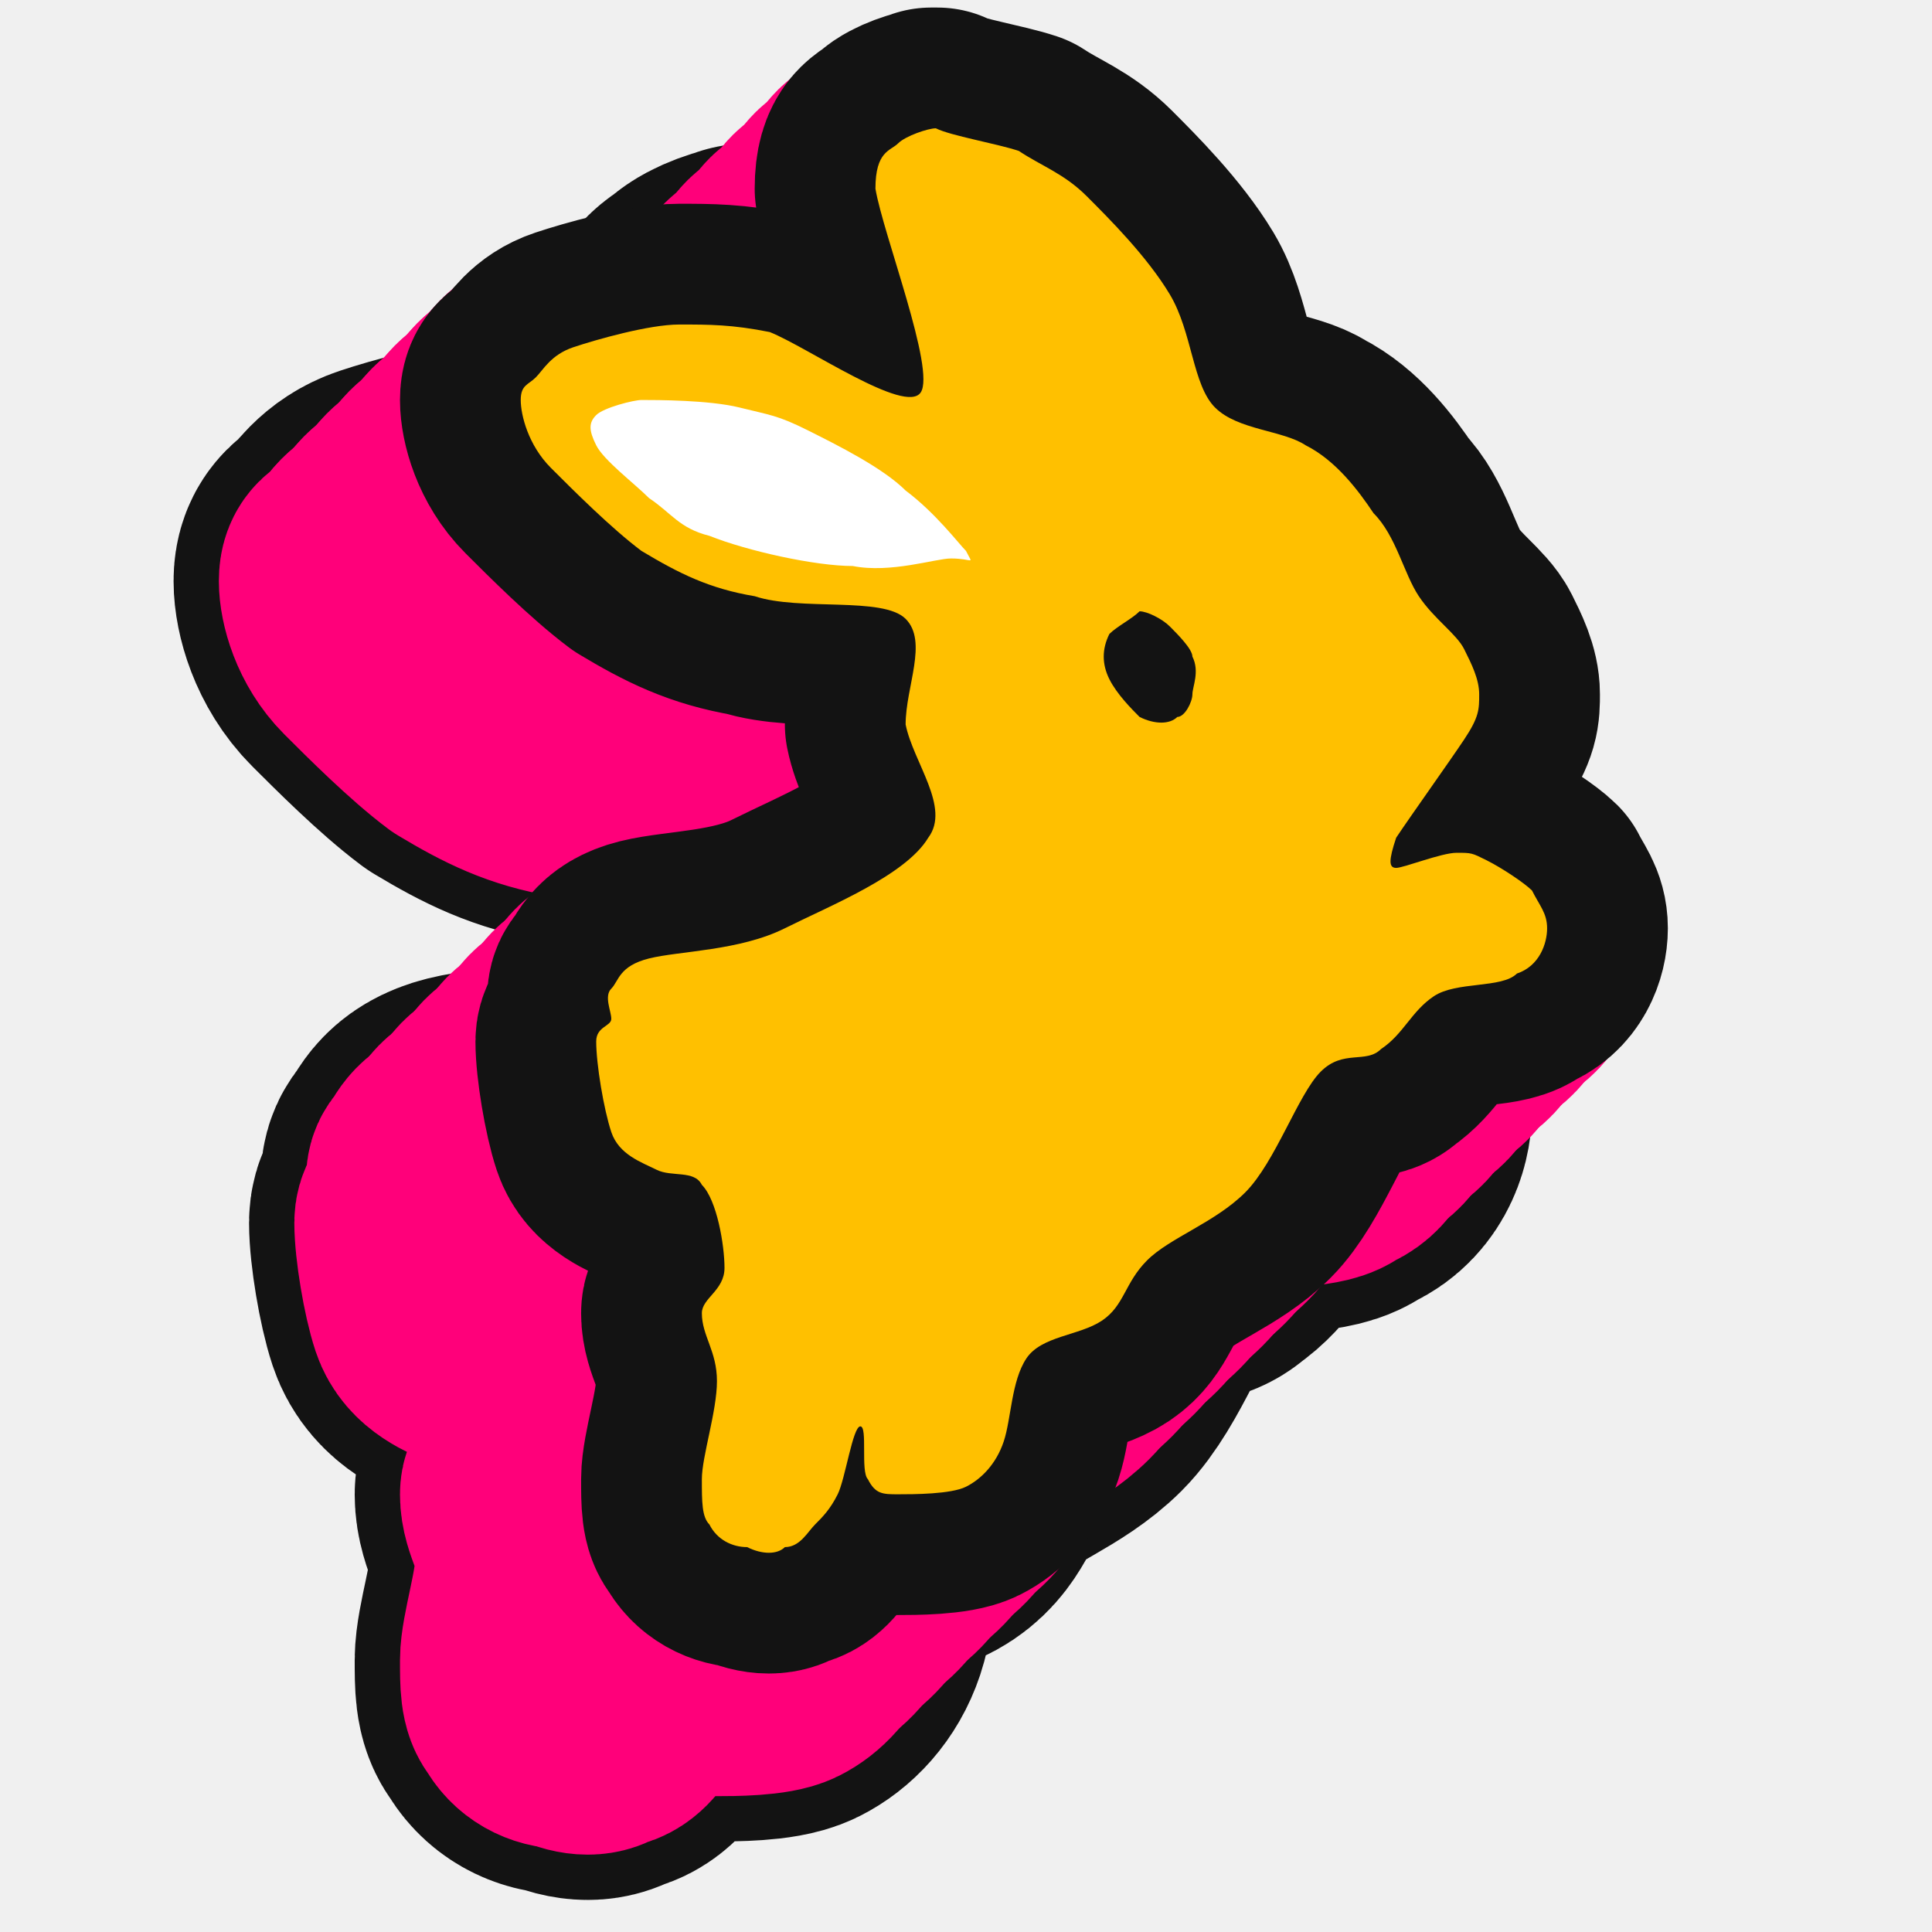
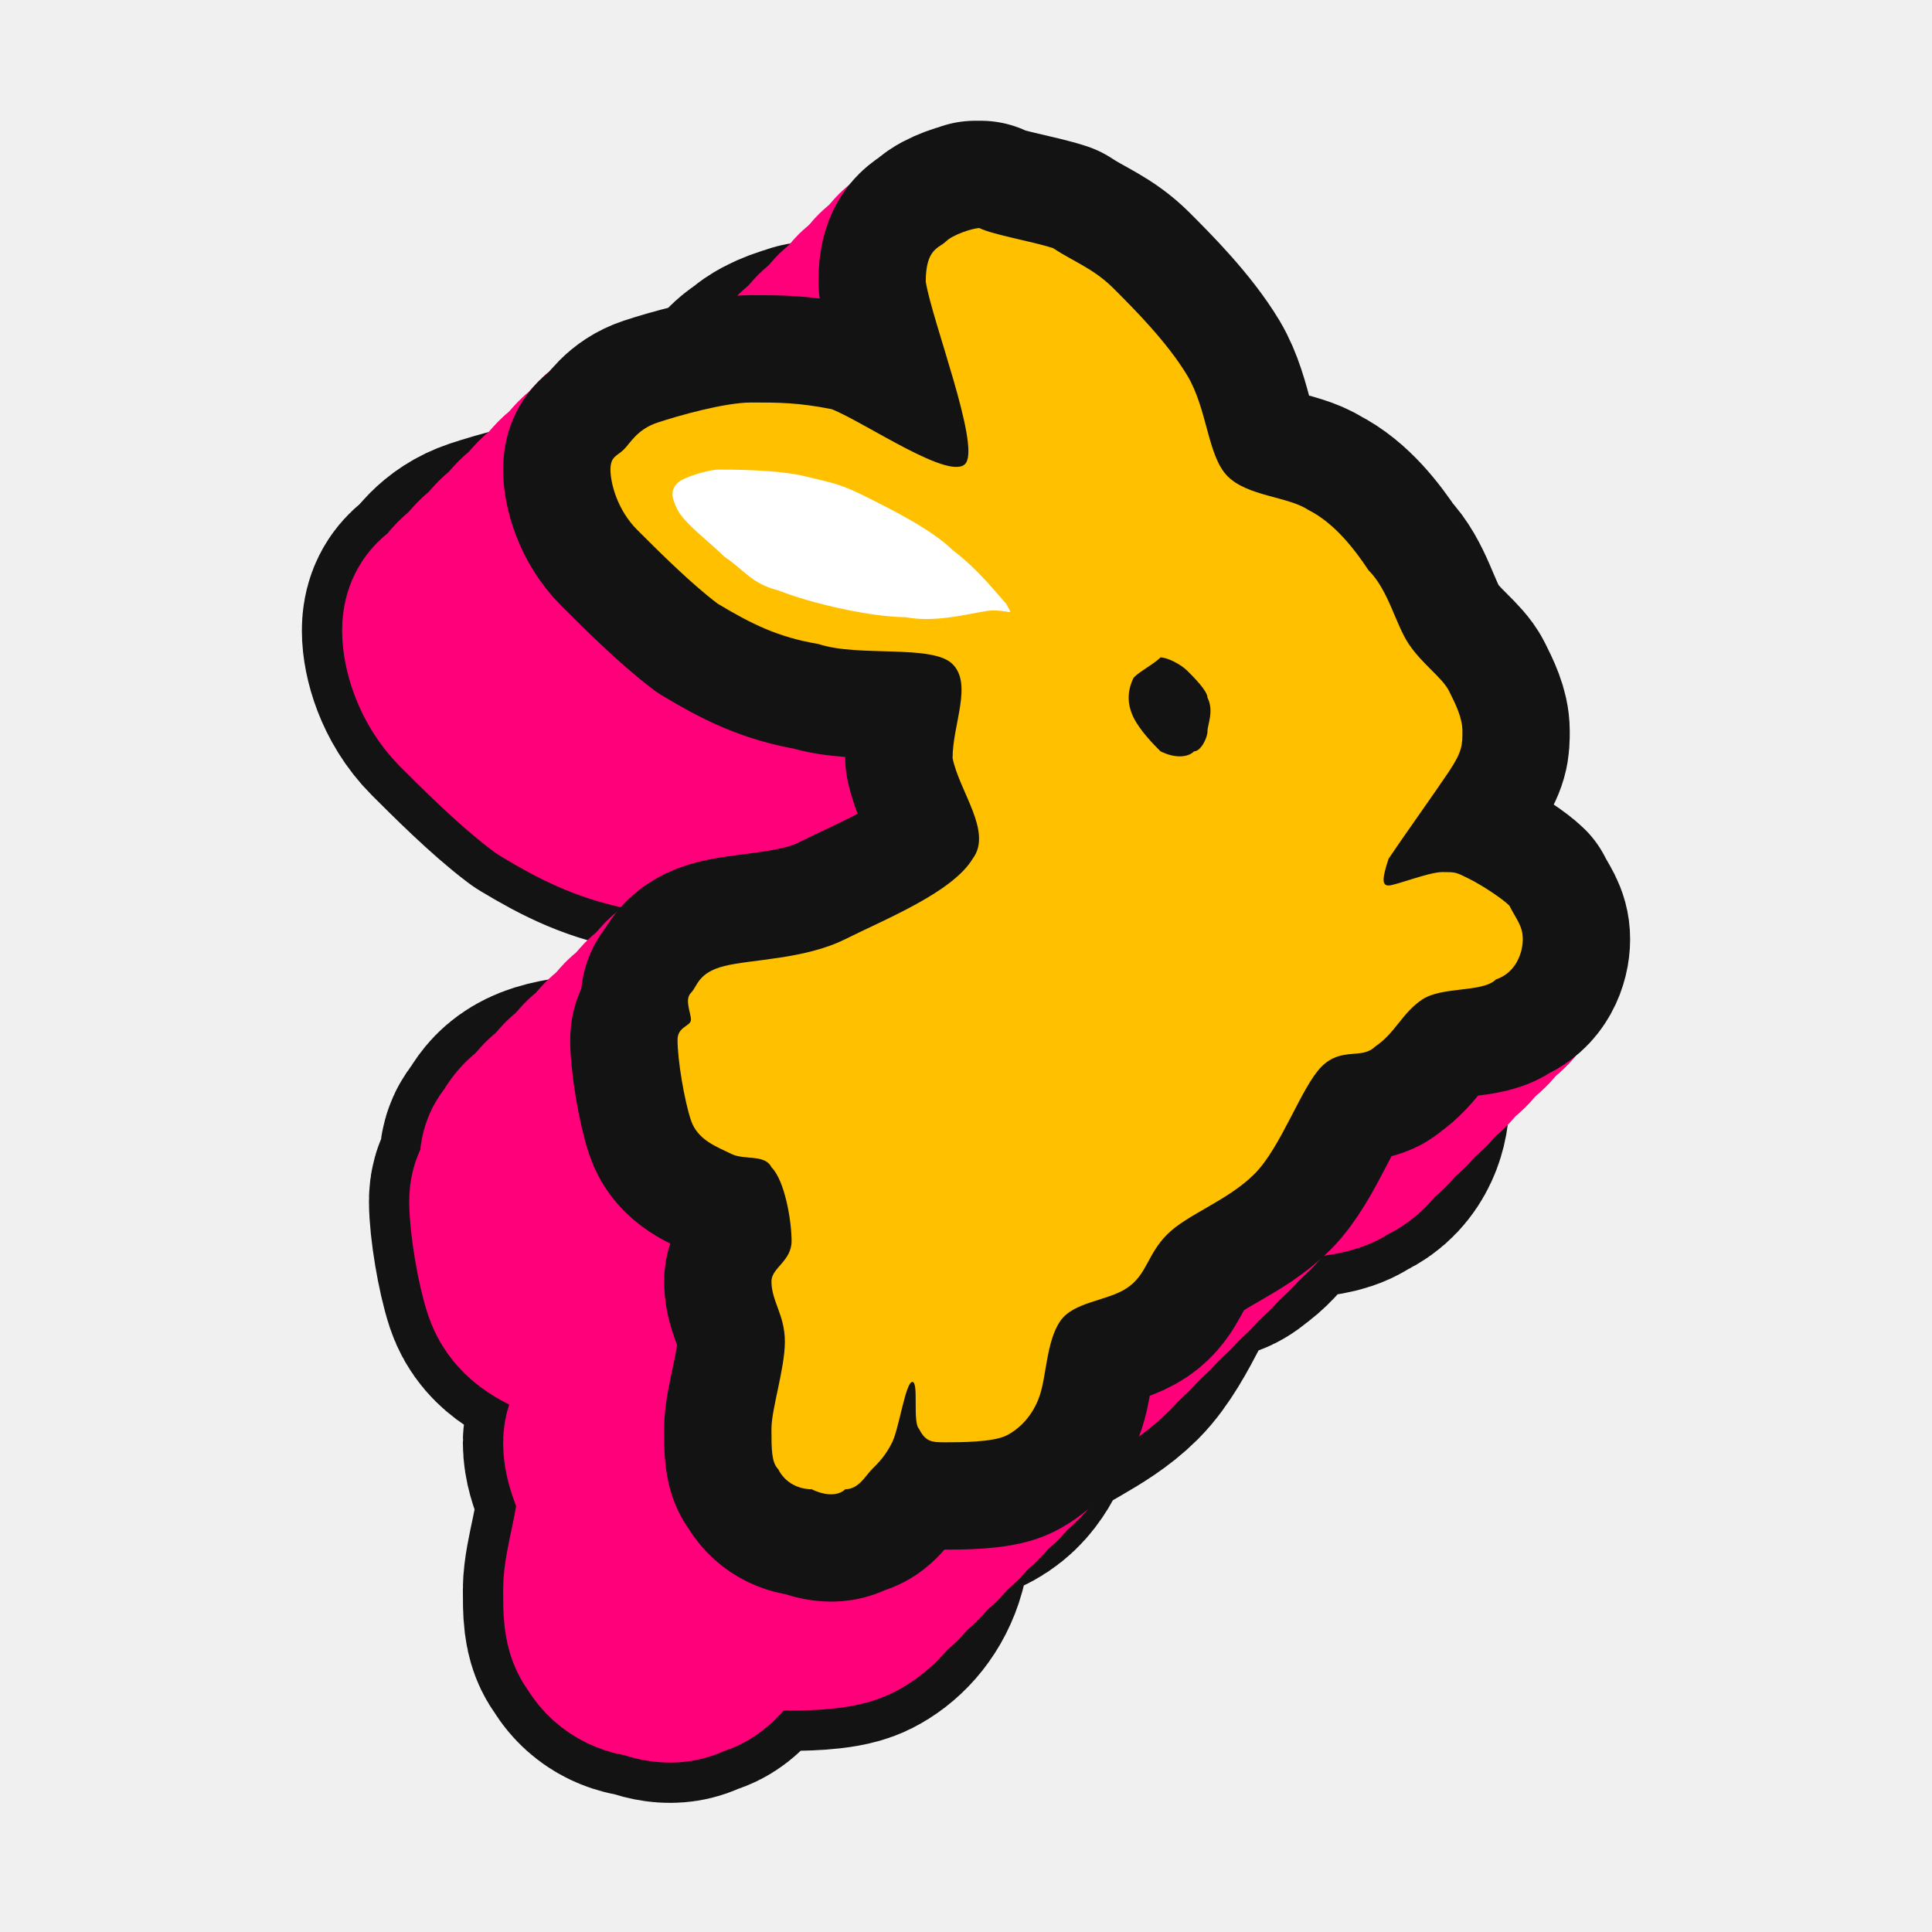
- <svg xmlns="http://www.w3.org/2000/svg" viewBox="0 0 256 256">
+ <svg xmlns="http://www.w3.org/2000/svg" viewBox="-22 -17 288 288">
  <defs>
-     <clipPath id="c">
-       <rect width="256" height="256" />
-     </clipPath>
+     <path id="r" d="M124 17C126 18 132 19 135 20C138 22 141 23 144 26C147 29 152 34 155 39C158 44 158 51 161 54C164 57 170 57 173 59C177 61 180 65 182 68C185 71 186 76 188 79C190 82 193 84 194 86C195 88 196 90 196 92C196 94 196 95 194 98C192 101 187 108 185 111C184 114 184 115 185 115C186 115 191 113 193 113C195 113 195 113 197 114C199 115 202 117 203 118C204 120 205 121 205 123C205 125 204 128 201 129C199 131 193 130 190 132C187 134 186 137 183 139C181 141 178 139 175 142C172 145 169 154 165 158C161 162 155 164 152 167C149 170 149 173 146 175C143 177 138 177 136 180C134 183 134 188 133 191C132 194 130 196 128 197C126 198 121 198 119 198C117 198 116 198 115 196C114 195 115 189 114 189C113 189 112 196 111 198C110 200 109 201 108 202C107 203 106 205 104 205C103 206 101 206 99 205C97 205 95 204 94 202C93 201 93 199 93 196C93 193 95 187 95 183C95 179 93 177 93 174C93 172 96 171 96 168C96 165 95 159 93 157C92 155 89 156 87 155C85 154 82 153 81 150C80 147 79 141 79 138C79 136 81 136 81 135C81 134 80 132 81 131C82 130 82 128 86 127C90 126 98 126 104 123C110 120 120 116 123 111C126 107 121 101 120 96C120 91 123 85 120 82C117 79 106 81 100 79C94 78 90 76 85 73C81 70 76 65 73 62C70 59 69 55 69 53C69 51 70 51 71 50C72 49 73 47 76 46C79 45 86 43 90 43C94 43 97 43 102 44C107 46 120 55 122 52C124 49 117 31 116 25C116 20 118 20 119 19C120 18 123 17 124 17C125 17 122 17 124 17Z" />
  </defs>
-   <g clip-path="url(#c)">
-     <defs>
-       <path id="r" d="M124 17C126 18 132 19 135 20C138 22 141 23 144 26C147 29 152 34 155 39C158 44 158 51 161 54C164 57 170 57 173 59C177 61 180 65 182 68C185 71 186 76 188 79C190 82 193 84 194 86C195 88 196 90 196 92C196 94 196 95 194 98C192 101 187 108 185 111C184 114 184 115 185 115C186 115 191 113 193 113C195 113 195 113 197 114C199 115 202 117 203 118C204 120 205 121 205 123C205 125 204 128 201 129C199 131 193 130 190 132C187 134 186 137 183 139C181 141 178 139 175 142C172 145 169 154 165 158C161 162 155 164 152 167C149 170 149 173 146 175C143 177 138 177 136 180C134 183 134 188 133 191C132 194 130 196 128 197C126 198 121 198 119 198C117 198 116 198 115 196C114 195 115 189 114 189C113 189 112 196 111 198C110 200 109 201 108 202C107 203 106 205 104 205C103 206 101 206 99 205C97 205 95 204 94 202C93 201 93 199 93 196C93 193 95 187 95 183C95 179 93 177 93 174C93 172 96 171 96 168C96 165 95 159 93 157C92 155 89 156 87 155C85 154 82 153 81 150C80 147 79 141 79 138C79 136 81 136 81 135C81 134 80 132 81 131C82 130 82 128 86 127C90 126 98 126 104 123C110 120 120 116 123 111C126 107 121 101 120 96C120 91 123 85 120 82C117 79 106 81 100 79C94 78 90 76 85 73C81 70 76 65 73 62C70 59 69 55 69 53C69 51 70 51 71 50C72 49 73 47 76 46C79 45 86 43 90 43C94 43 97 43 102 44C107 46 120 55 122 52C124 49 117 31 116 25C116 20 118 20 119 19C120 18 123 17 124 17C125 17 122 17 124 17Z" />
-     </defs>
-     <use href="#r" fill="#131313" stroke="#131313" stroke-width="44" stroke-linejoin="round" x="-24" y="24" />
-     <use href="#r" fill="#ff007a" stroke="#ff007a" stroke-width="32" stroke-linejoin="round" x="-24" y="24" />
-     <use href="#r" fill="#ff007a" stroke="#ff007a" stroke-width="32" stroke-linejoin="round" x="-21" y="21" />
-     <use href="#r" fill="#ff007a" stroke="#ff007a" stroke-width="32" stroke-linejoin="round" x="-18" y="18" />
-     <use href="#r" fill="#ff007a" stroke="#ff007a" stroke-width="32" stroke-linejoin="round" x="-15" y="15" />
-     <use href="#r" fill="#ff007a" stroke="#ff007a" stroke-width="32" stroke-linejoin="round" x="-12" y="12" />
-     <use href="#r" fill="#ff007a" stroke="#ff007a" stroke-width="32" stroke-linejoin="round" x="-9" y="9" />
-     <use href="#r" fill="#ff007a" stroke="#ff007a" stroke-width="32" stroke-linejoin="round" x="-6" y="6" />
-     <use href="#r" fill="#ff007a" stroke="#ff007a" stroke-width="32" stroke-linejoin="round" x="-3" y="3" />
-     <use href="#r" fill="#131313" stroke="#131313" stroke-width="32" stroke-linejoin="round" />
-     <use href="#r" fill="#ffc000" />
-     <path d="M85 53C87 53 94 53 98 54C102 55 103 55 107 57C111 59 117 62 120 65C124 68 127 72 128 73C129 75 129 74 126 74C124 74 118 76 113 75C108 75 99 73 94 71C90 70 89 68 86 66C84 64 80 61 79 59C78 57 78 56 79 55C80 54 84 53 85 53C86 53 83 53 85 53Z" fill="#ffffff" />
-     <path d="M151 81C152 81 154 82 155 83C156 84 158 86 158 87C159 89 158 91 158 92C158 93 157 95 156 95C155 96 153 96 151 95C150 94 148 92 147 90C146 88 146 86 147 84C148 83 150 82 151 81C152 81 150 81 151 81Z" fill="#131313" />
-   </g>
+   <use href="#r" fill="#131313" stroke="#131313" stroke-width="44" stroke-linejoin="round" x="-24" y="24" />
+   <use href="#r" fill="#ff007a" stroke="#ff007a" stroke-width="32" stroke-linejoin="round" x="-24" y="24" />
+   <use href="#r" fill="#ff007a" stroke="#ff007a" stroke-width="32" stroke-linejoin="round" x="-21" y="21" />
+   <use href="#r" fill="#ff007a" stroke="#ff007a" stroke-width="32" stroke-linejoin="round" x="-18" y="18" />
+   <use href="#r" fill="#ff007a" stroke="#ff007a" stroke-width="32" stroke-linejoin="round" x="-15" y="15" />
+   <use href="#r" fill="#ff007a" stroke="#ff007a" stroke-width="32" stroke-linejoin="round" x="-12" y="12" />
+   <use href="#r" fill="#ff007a" stroke="#ff007a" stroke-width="32" stroke-linejoin="round" x="-9" y="9" />
+   <use href="#r" fill="#ff007a" stroke="#ff007a" stroke-width="32" stroke-linejoin="round" x="-6" y="6" />
+   <use href="#r" fill="#ff007a" stroke="#ff007a" stroke-width="32" stroke-linejoin="round" x="-3" y="3" />
+   <use href="#r" fill="#131313" stroke="#131313" stroke-width="32" stroke-linejoin="round" />
+   <use href="#r" fill="#ffc000" />
+   <path d="M85 53C87 53 94 53 98 54C102 55 103 55 107 57C111 59 117 62 120 65C124 68 127 72 128 73C129 75 129 74 126 74C124 74 118 76 113 75C108 75 99 73 94 71C90 70 89 68 86 66C84 64 80 61 79 59C78 57 78 56 79 55C80 54 84 53 85 53C86 53 83 53 85 53Z" fill="#ffffff" />
+   <path d="M151 81C152 81 154 82 155 83C156 84 158 86 158 87C159 89 158 91 158 92C158 93 157 95 156 95C155 96 153 96 151 95C150 94 148 92 147 90C146 88 146 86 147 84C148 83 150 82 151 81C152 81 150 81 151 81Z" fill="#131313" />
</svg>
